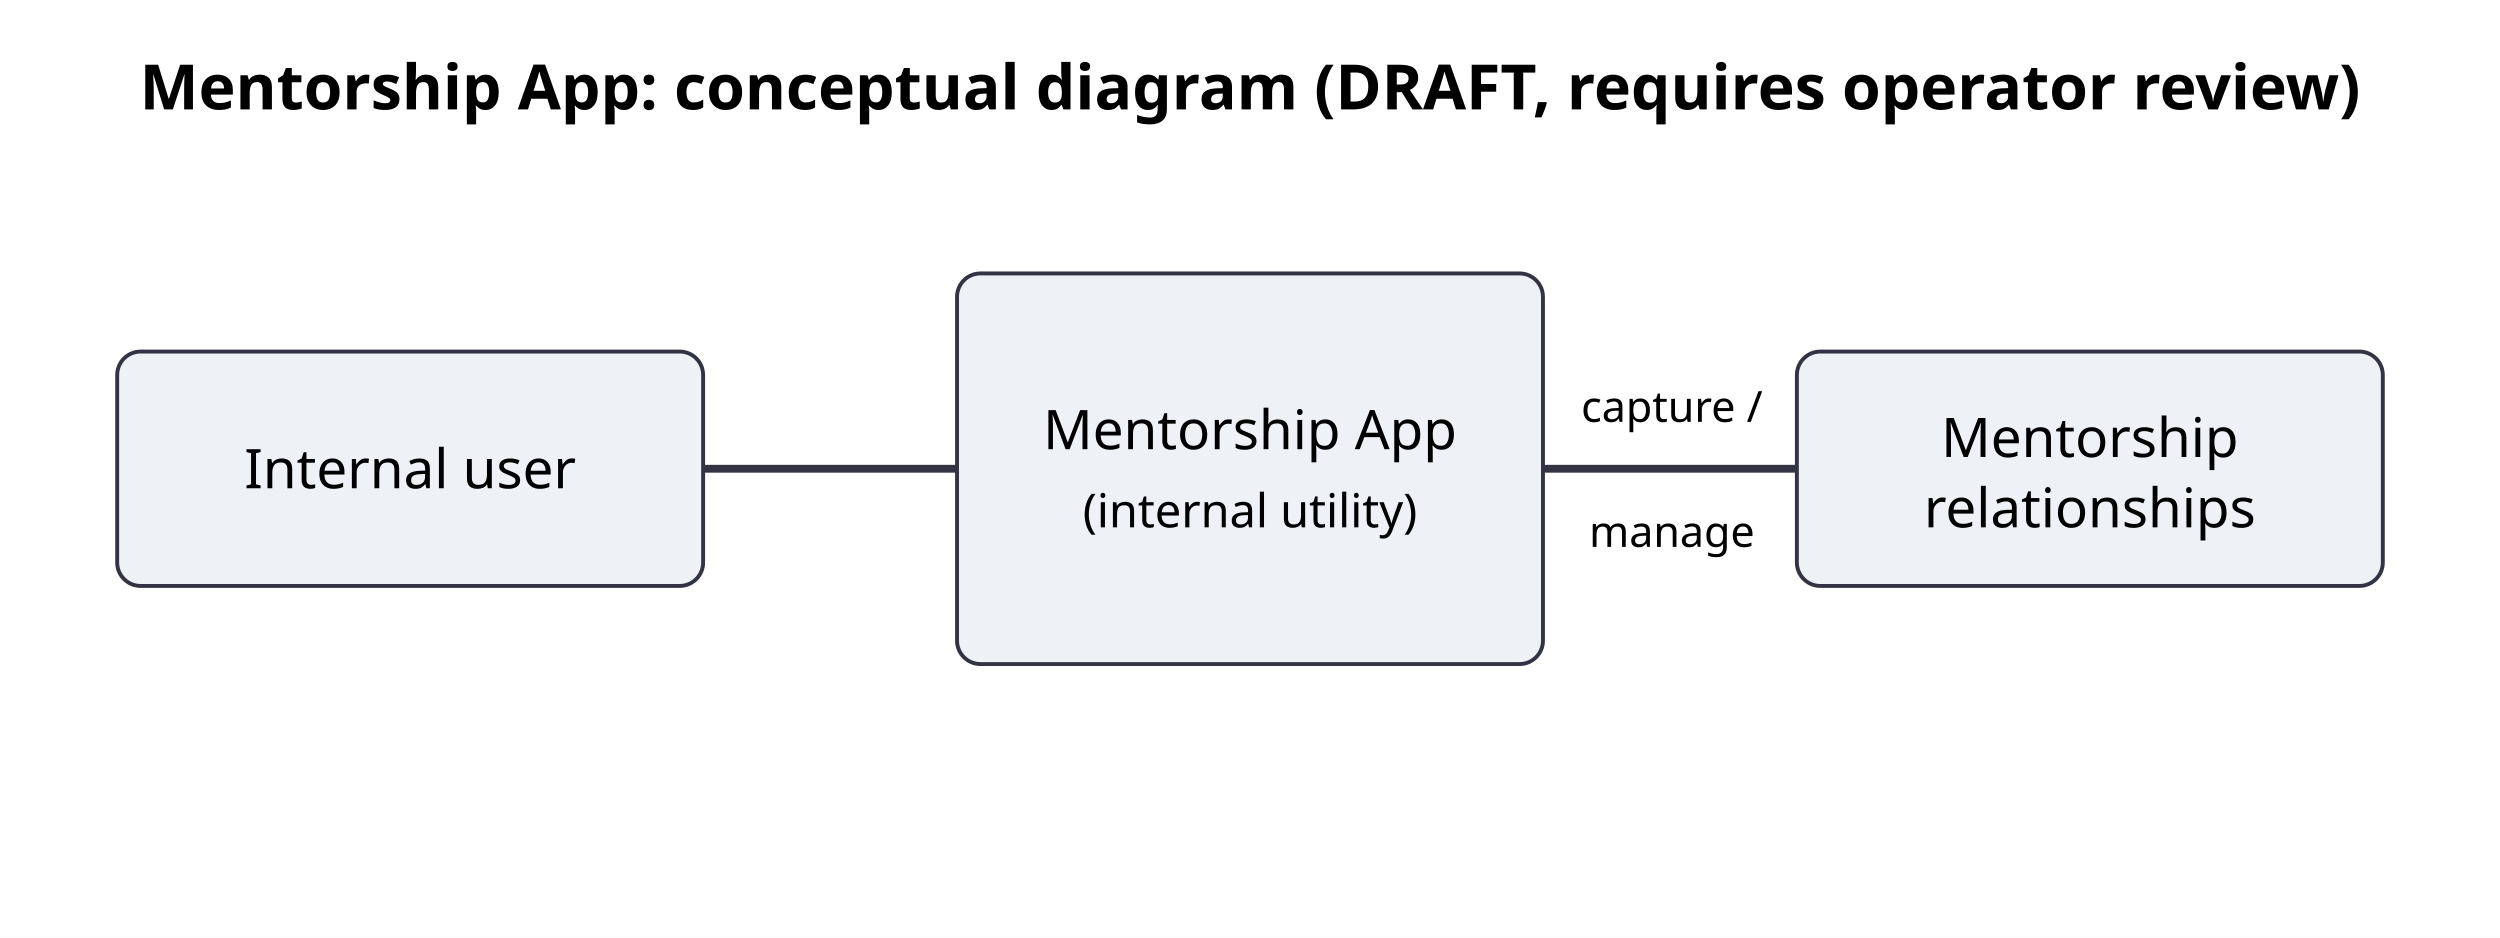
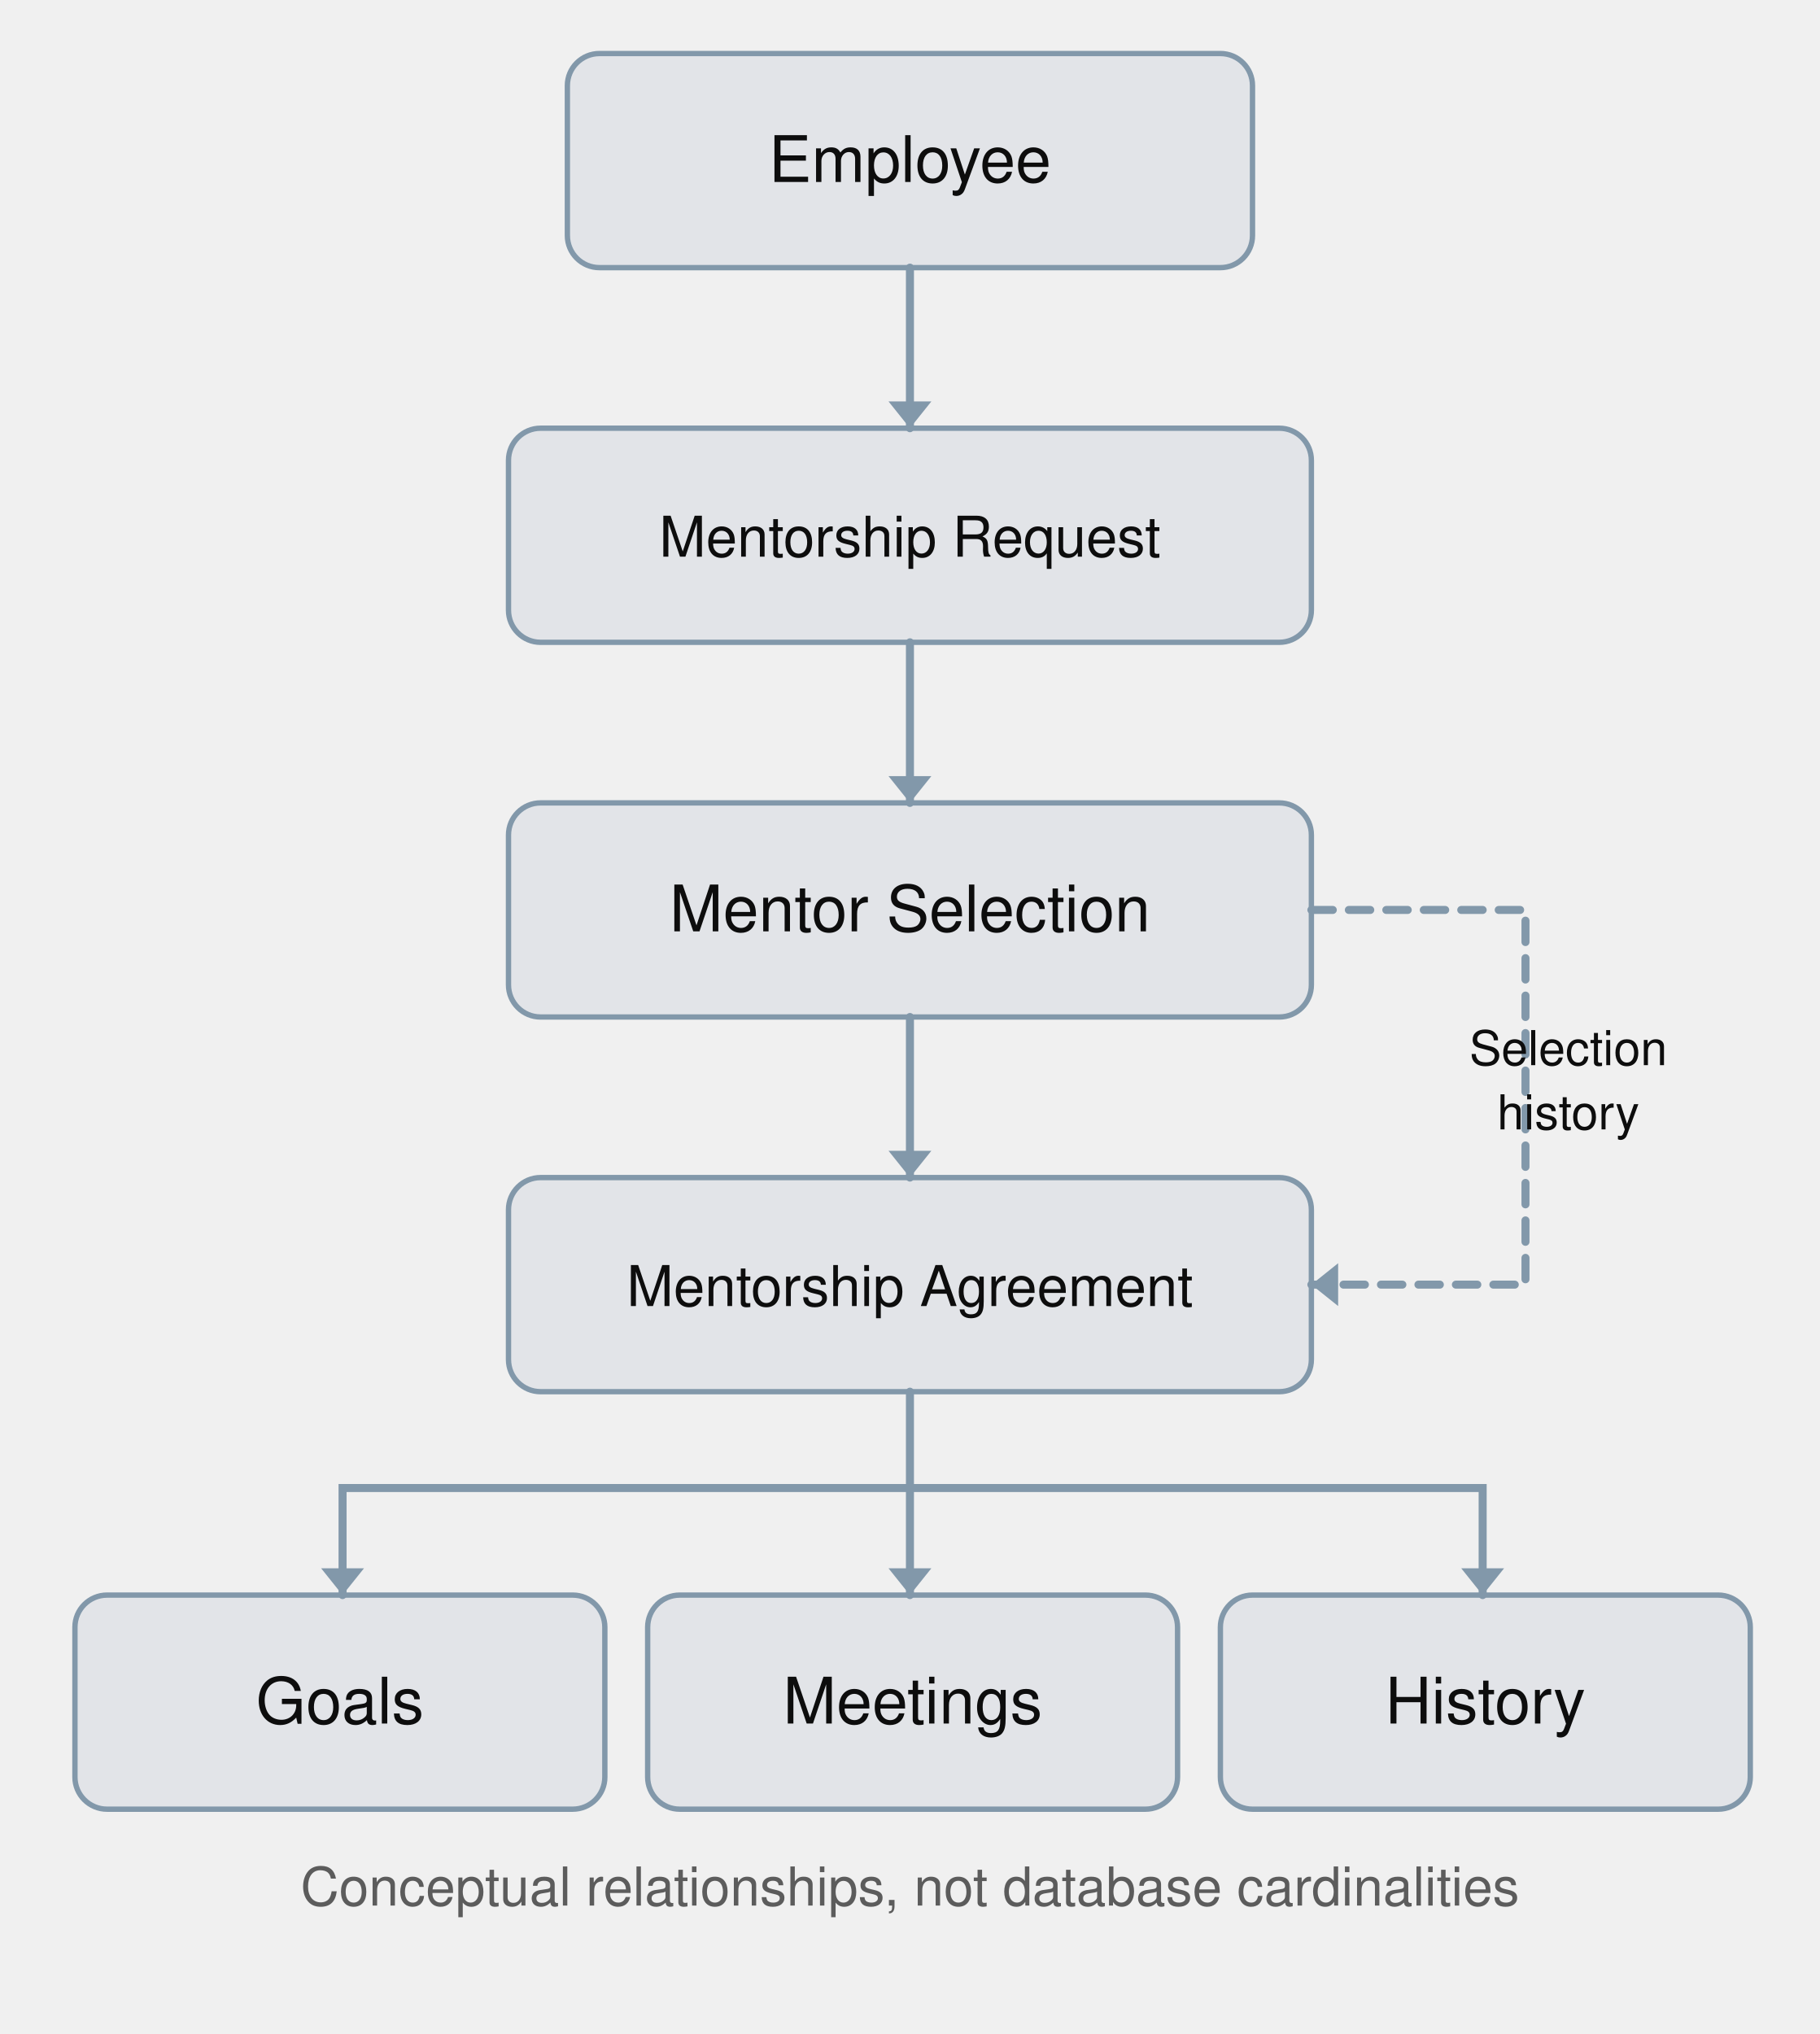
- <svg xmlns="http://www.w3.org/2000/svg" width="640" height="240" viewBox="0 0 640 240" font-family="sans-serif" font-size="14">
-   <rect width="640" height="240" fill="#ffffff" />
-   <text x="320" y="28" text-anchor="middle" font-size="16" font-weight="bold">Mentorship App: conceptual diagram (DRAFT, requires operator review)</text>
-   <rect x="30" y="90" width="150" height="60" rx="6" fill="#eef2f7" stroke="#334" />
-   <text x="105" y="125" text-anchor="middle">Internal user</text>
-   <rect x="245" y="70" width="150" height="100" rx="6" fill="#eef2f7" stroke="#334" />
-   <text x="320" y="115" text-anchor="middle">Mentorship App</text>
-   <text x="320" y="135" text-anchor="middle" font-size="12">(internal utility)</text>
-   <rect x="460" y="90" width="150" height="60" rx="6" fill="#eef2f7" stroke="#334" />
-   <text x="535" y="117" text-anchor="middle">Mentorship</text>
-   <text x="535" y="135" text-anchor="middle">relationships</text>
-   <line x1="180" y1="120" x2="245" y2="120" stroke="#334" stroke-width="2" />
-   <line x1="395" y1="120" x2="460" y2="120" stroke="#334" stroke-width="2" />
-   <text x="428" y="108" text-anchor="middle" font-size="11">capture /</text>
-   <text x="428" y="140" text-anchor="middle" font-size="11">manage</text>
+ <svg xmlns="http://www.w3.org/2000/svg" font-family="-apple-system-body, ui-sans-serif, -apple-system, system-ui, &quot;Segoe UI&quot;, Helvetica, &quot;Apple Color Emoji&quot;, Arial, sans-serif, &quot;Segoe UI Emoji&quot;, &quot;Segoe UI Symbol&quot;" font-weight="400" data-d-component="svg" fill="currentColor" style="color:rgb(13, 13, 13)" viewBox="0 0 340 380" width="100%">
+   <rect x="106" y="10" width="128" height="40" rx="6" fill="#758da8" fill-opacity=".12" stroke="#8298aa" stroke-width="1" />
+   <text x="170" y="34" text-anchor="middle" font-size="12" fill="currentColor" font-weight="500">Employee</text>
+   <rect x="95" y="80" width="150" height="40" rx="6" fill="#758da8" fill-opacity=".12" stroke="#8298aa" stroke-width="1" />
+   <text x="170" y="104" text-anchor="middle" font-size="10.5" fill="currentColor" font-weight="500">Mentorship Request</text>
+   <rect x="95" y="150" width="150" height="40" rx="6" fill="#758da8" fill-opacity=".12" stroke="#8298aa" stroke-width="1" />
+   <text x="170" y="174" text-anchor="middle" font-size="12" fill="currentColor" font-weight="500">Mentor Selection</text>
+   <rect x="95" y="220" width="150" height="40" rx="6" fill="#758da8" fill-opacity=".12" stroke="#8298aa" stroke-width="1" />
+   <text x="170" y="244" text-anchor="middle" font-size="10.5" fill="currentColor" font-weight="500">Mentorship Agreement</text>
+   <rect x="14" y="298" width="99" height="40" rx="6" fill="#758da8" fill-opacity=".12" stroke="#8298aa" stroke-width="1" />
+   <text x="63.5" y="322" text-anchor="middle" font-size="12" fill="currentColor" font-weight="500">Goals</text>
+   <rect x="121" y="298" width="99" height="40" rx="6" fill="#758da8" fill-opacity=".12" stroke="#8298aa" stroke-width="1" />
+   <text x="170.5" y="322" text-anchor="middle" font-size="12" fill="currentColor" font-weight="500">Meetings</text>
+   <rect x="228" y="298" width="99" height="40" rx="6" fill="#758da8" fill-opacity=".12" stroke="#8298aa" stroke-width="1" />
+   <text x="277.5" y="322" text-anchor="middle" font-size="12" fill="currentColor" font-weight="500">History</text>
+   <g stroke="#8298aa" stroke-width="1.5" fill="none" stroke-linecap="round">
+     <path d="M170 50V80 M170 120V150 M170 190V220 M170 260V278H64V298 M170 278V298 M170 278H277V298" />
+     <path d="M245 170H285V240H245" stroke-dasharray="4 3" />
+   </g>
+   <g fill="#8298aa">
+     <path d="M166 75l4 5 4-5 M166 145l4 5 4-5 M166 215l4 5 4-5 M60 293l4 5 4-5 M166 293l4 5 4-5 M273 293l4 5 4-5 M250 236l-5 4 5 4" />
+   </g>
+   <text x="293" y="199" text-anchor="middle" font-size="9" fill="currentColor">Selection</text>
+   <text x="293" y="211" text-anchor="middle" font-size="9" fill="currentColor">history</text>
+   <text x="170" y="356" text-anchor="middle" font-size="10" fill="currentColor" opacity=".65">Conceptual relationships, not database cardinalities</text>
</svg>
